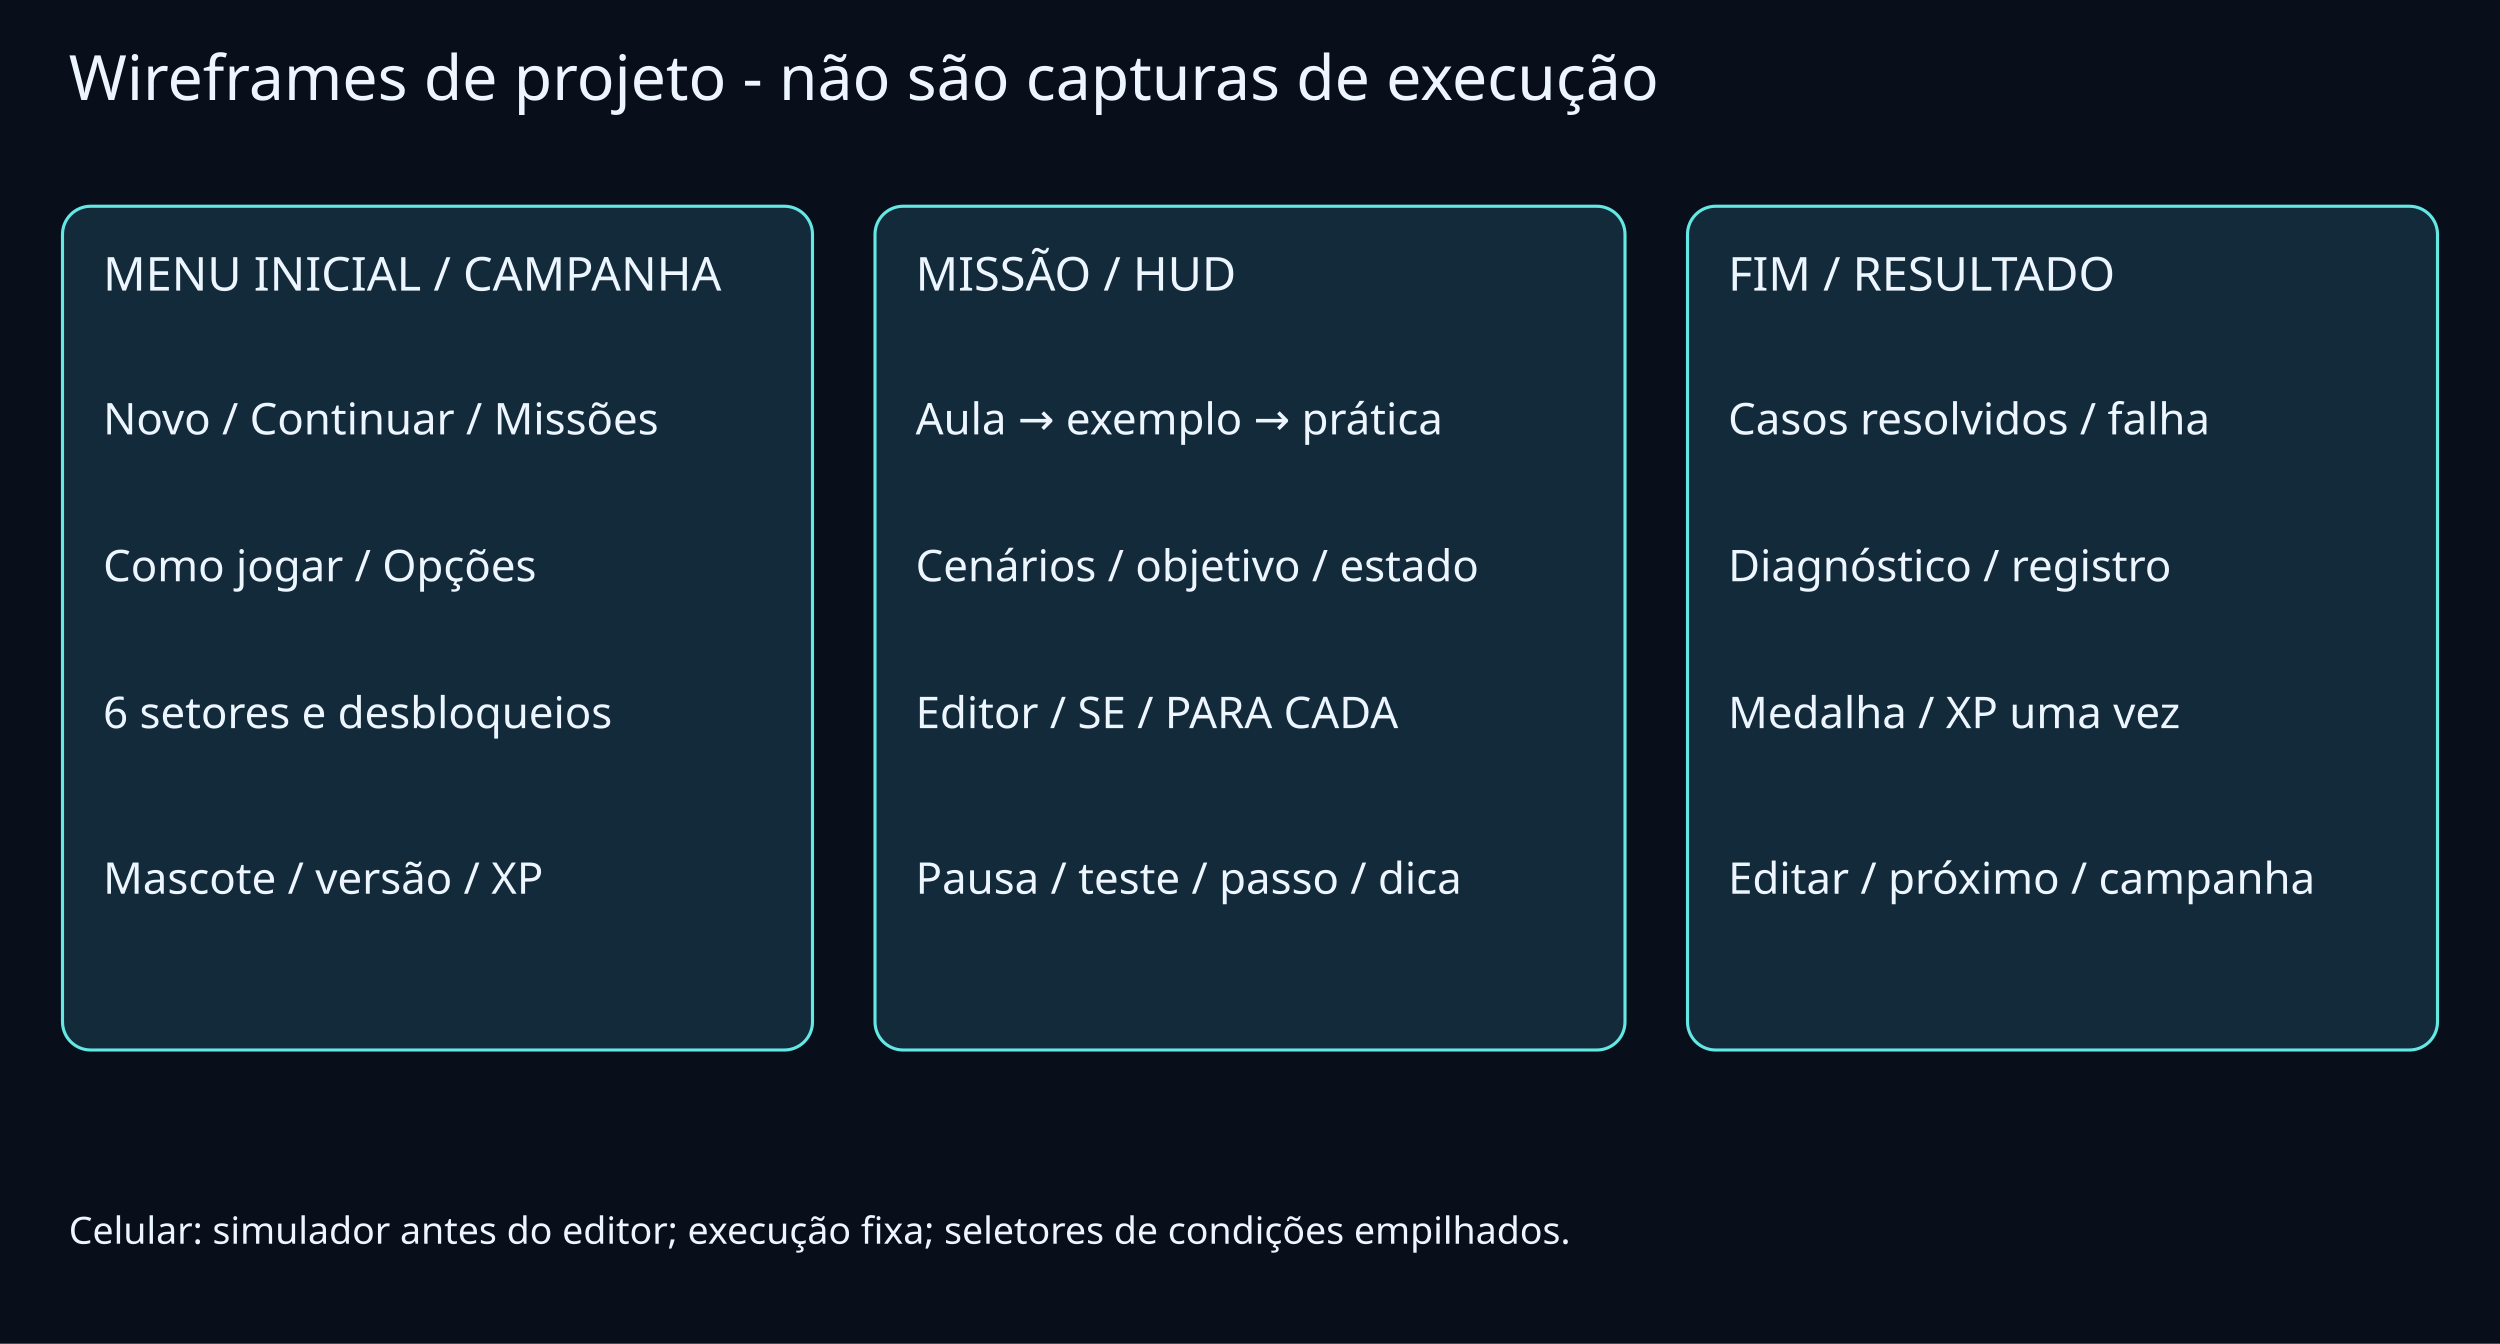
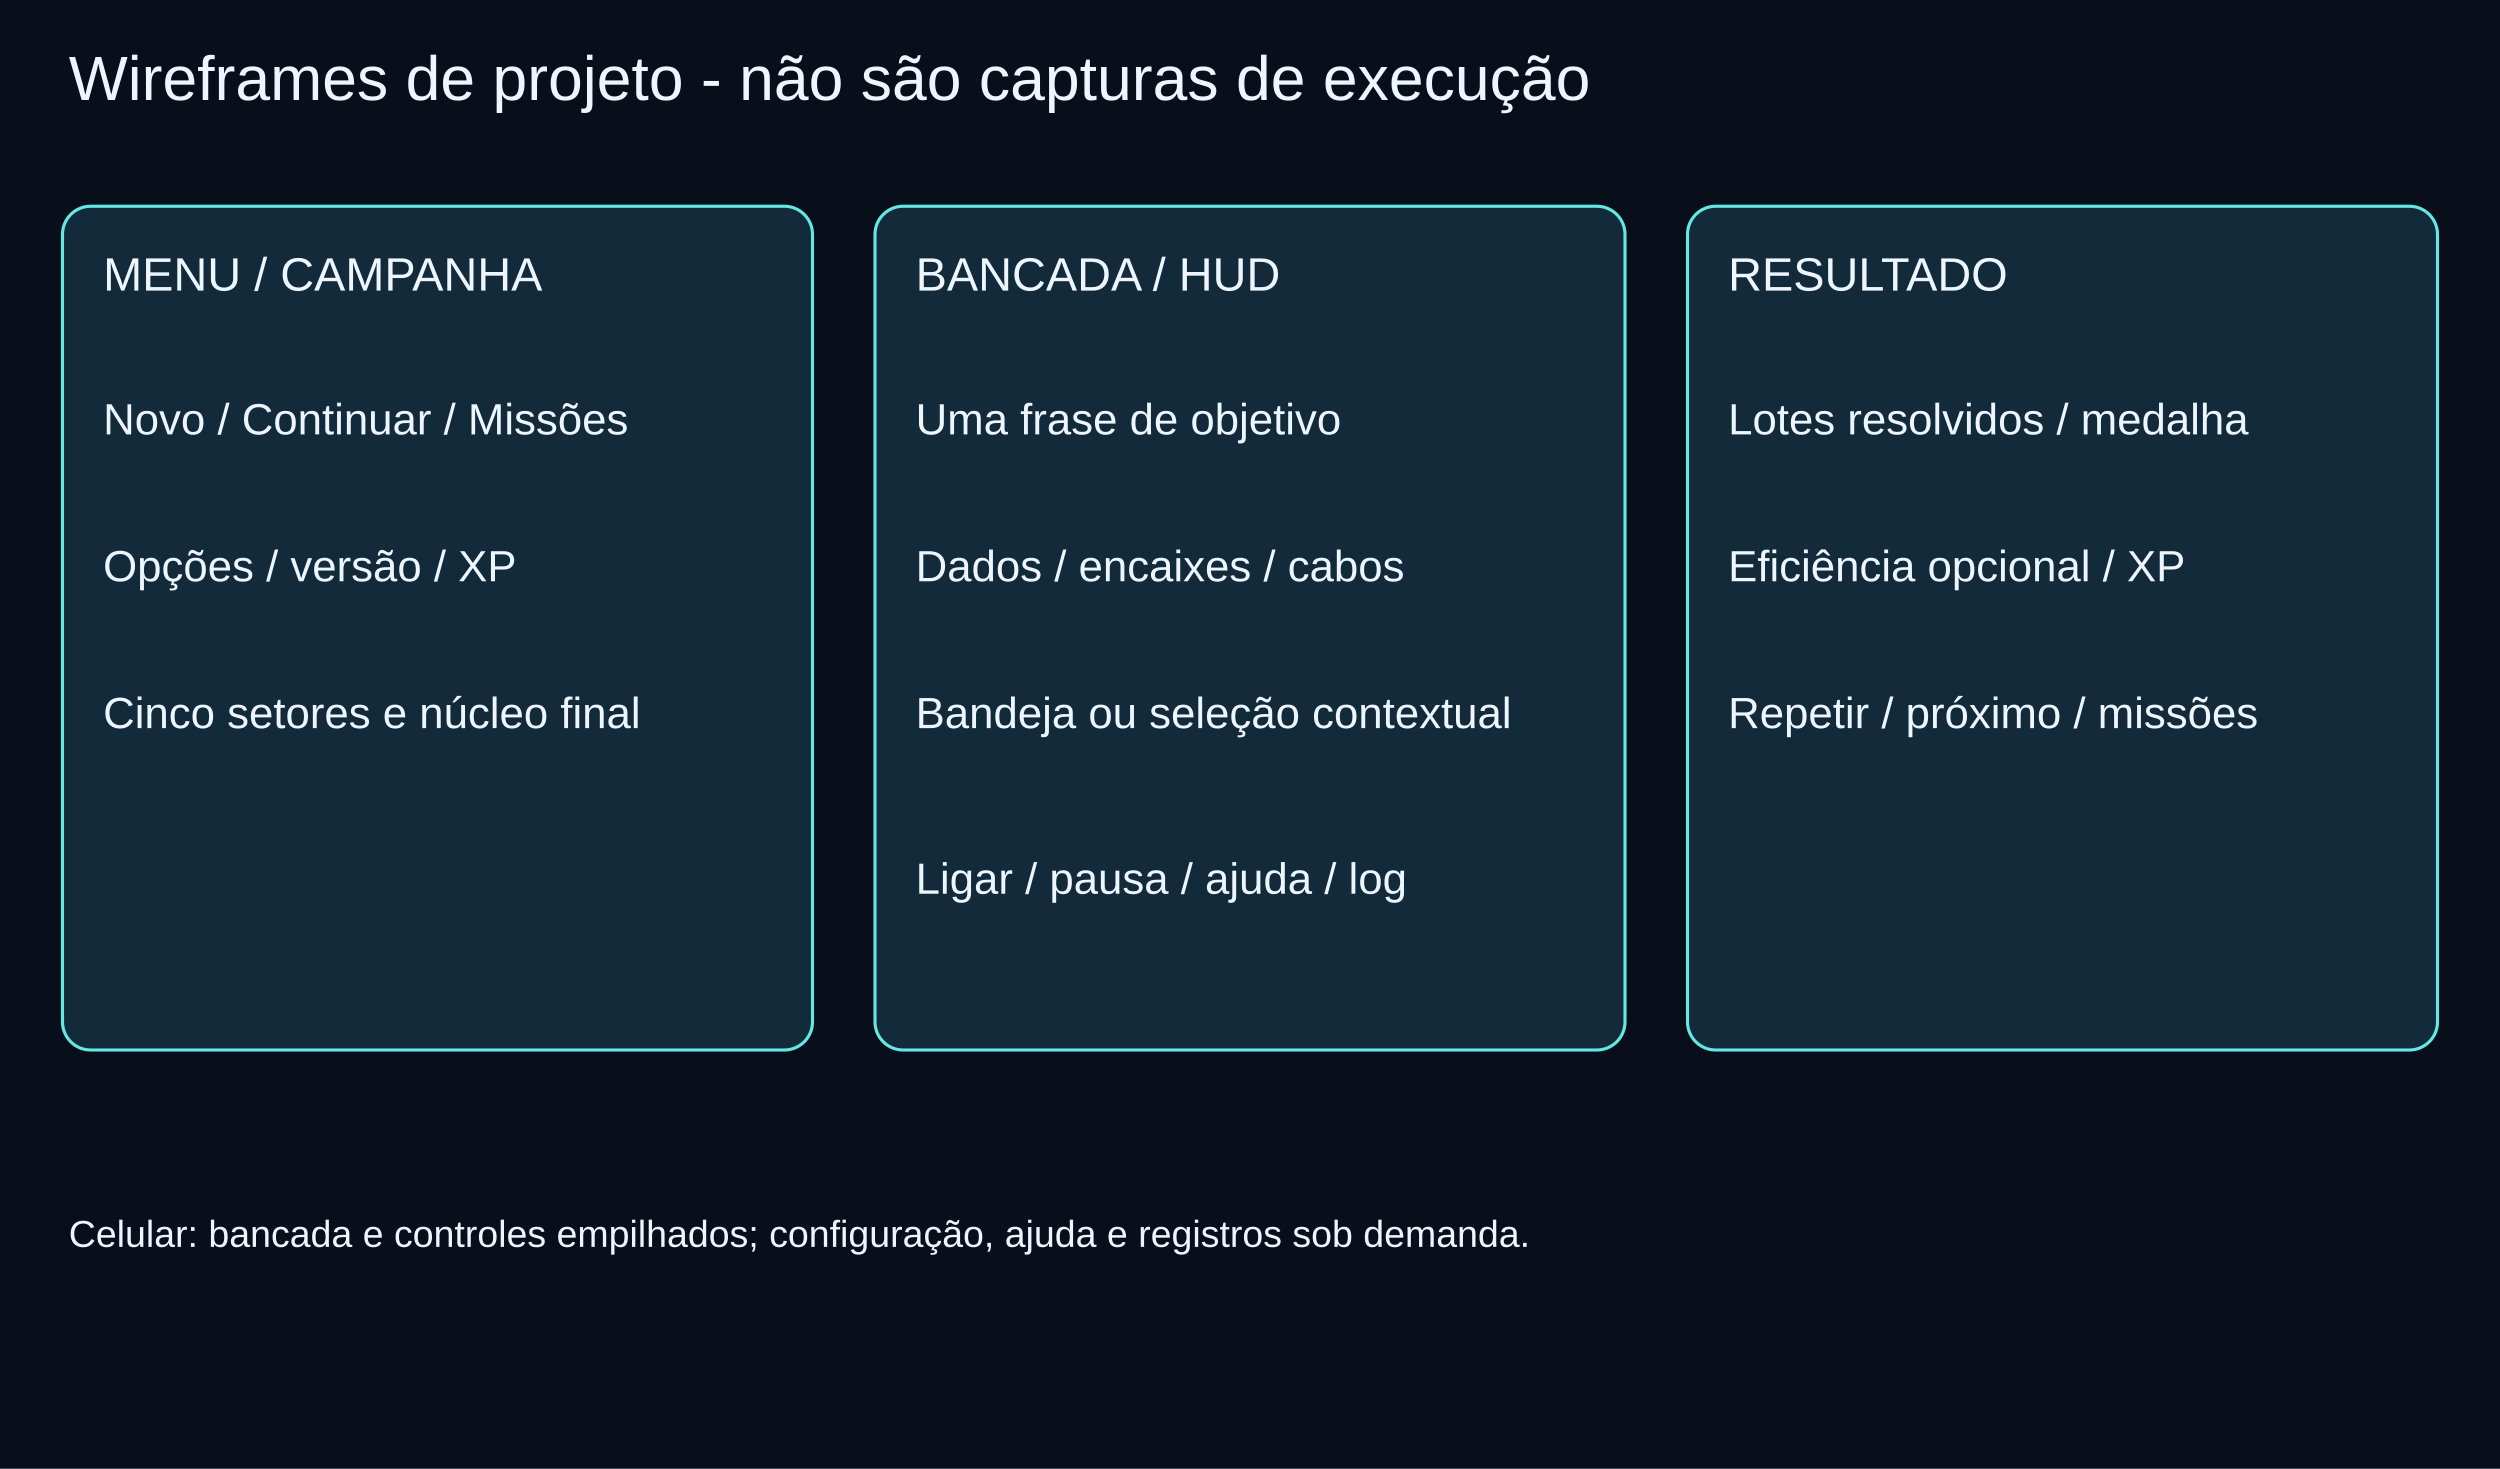
- <svg xmlns="http://www.w3.org/2000/svg" width="800" height="430" viewBox="0 0 800 430">
+ <svg xmlns="http://www.w3.org/2000/svg" width="800" height="470" viewBox="0 0 800 470">
  <rect width="100%" height="100%" fill="#080f1a" />
-   <g font-family="sans-serif" fill="#edf6ff">
+   <g font-family="Arial,sans-serif" fill="#edf6ff">
    <text x="22" y="32" font-size="20">Wireframes de projeto - não são capturas de execução</text>
    <rect x="20" y="66" width="240" height="270" rx="9" fill="#122a3a" stroke="#64e8e4" />
-     <text x="33" y="93" font-size="15">MENU INICIAL / CAMPANHA</text>
+     <text x="33" y="93" font-size="15">MENU / CAMPANHA</text>
    <text x="33" y="139" font-size="14">Novo / Continuar / Missões</text>
-     <text x="33" y="186" font-size="14">Como jogar / Opções</text>
-     <text x="33" y="233" font-size="14">6 setores e desbloqueios</text>
-     <text x="33" y="286" font-size="14">Mascote / versão / XP</text>
+     <text x="33" y="186" font-size="14">Opções / versão / XP</text>
+     <text x="33" y="233" font-size="14">Cinco setores e núcleo final</text>
    <rect x="280" y="66" width="240" height="270" rx="9" fill="#122a3a" stroke="#64e8e4" />
-     <text x="293" y="93" font-size="15">MISSÃO / HUD</text>
-     <text x="293" y="139" font-size="14">Aula → exemplo → prática</text>
-     <text x="293" y="186" font-size="14">Cenários / objetivo / estado</text>
-     <text x="293" y="233" font-size="14">Editor / SE / PARA CADA</text>
-     <text x="293" y="286" font-size="14">Pausa / teste / passo / dica</text>
+     <text x="293" y="93" font-size="15">BANCADA / HUD</text>
+     <text x="293" y="139" font-size="14">Uma frase de objetivo</text>
+     <text x="293" y="186" font-size="14">Dados / encaixes / cabos</text>
+     <text x="293" y="233" font-size="14">Bandeja ou seleção contextual</text>
+     <text x="293" y="286" font-size="14">Ligar / pausa / ajuda / log</text>
    <rect x="540" y="66" width="240" height="270" rx="9" fill="#122a3a" stroke="#64e8e4" />
-     <text x="553" y="93" font-size="15">FIM / RESULTADO</text>
-     <text x="553" y="139" font-size="14">Casos resolvidos / falha</text>
-     <text x="553" y="186" font-size="14">Diagnóstico / registro</text>
-     <text x="553" y="233" font-size="14">Medalha / XP uma vez</text>
-     <text x="553" y="286" font-size="14">Editar / próximo / campanha</text>
-     <text x="22" y="398" font-size="12">Celular: simulador antes do editor; execução fixa; seletores de condições empilhados.</text>
+     <text x="553" y="93" font-size="15">RESULTADO</text>
+     <text x="553" y="139" font-size="14">Lotes resolvidos / medalha</text>
+     <text x="553" y="186" font-size="14">Eficiência opcional / XP</text>
+     <text x="553" y="233" font-size="14">Repetir / próximo / missões</text>
+     <text x="22" y="399" font-size="12">Celular: bancada e controles empilhados; configuração, ajuda e registros sob demanda.</text>
  </g>
</svg>
